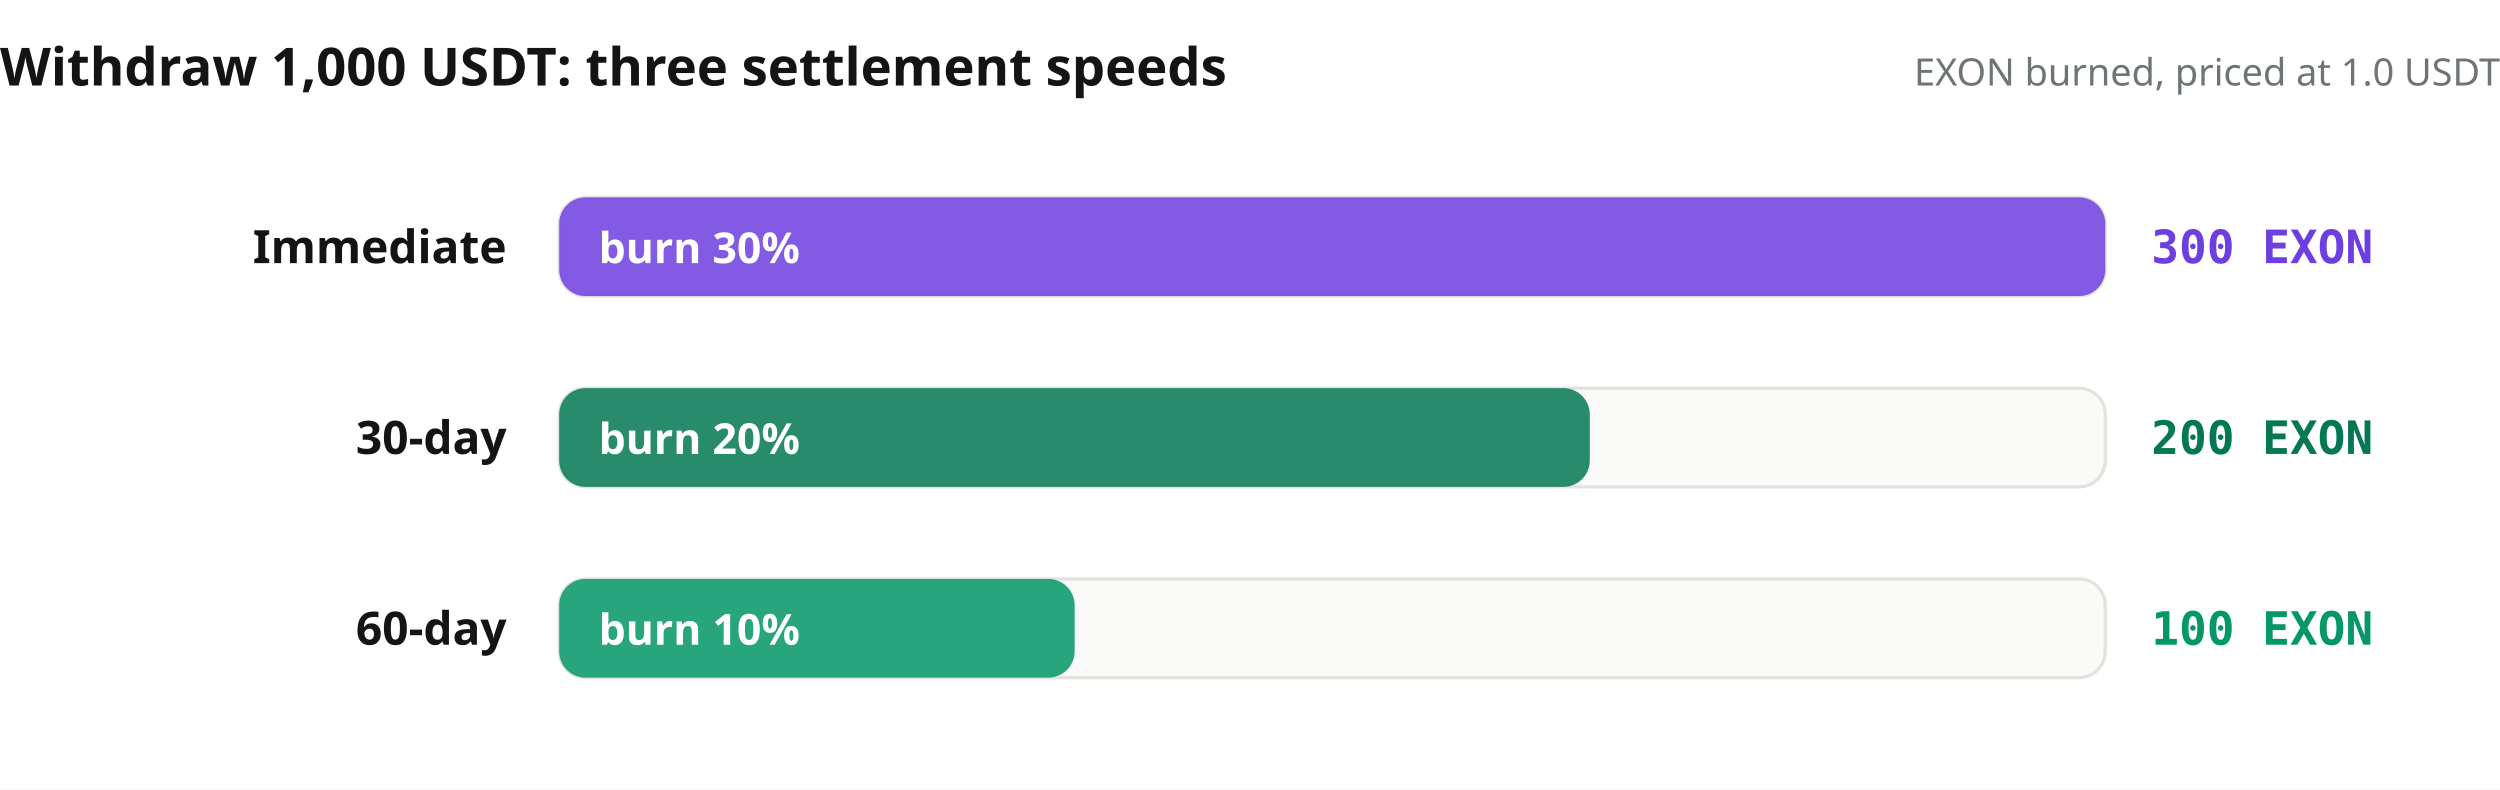
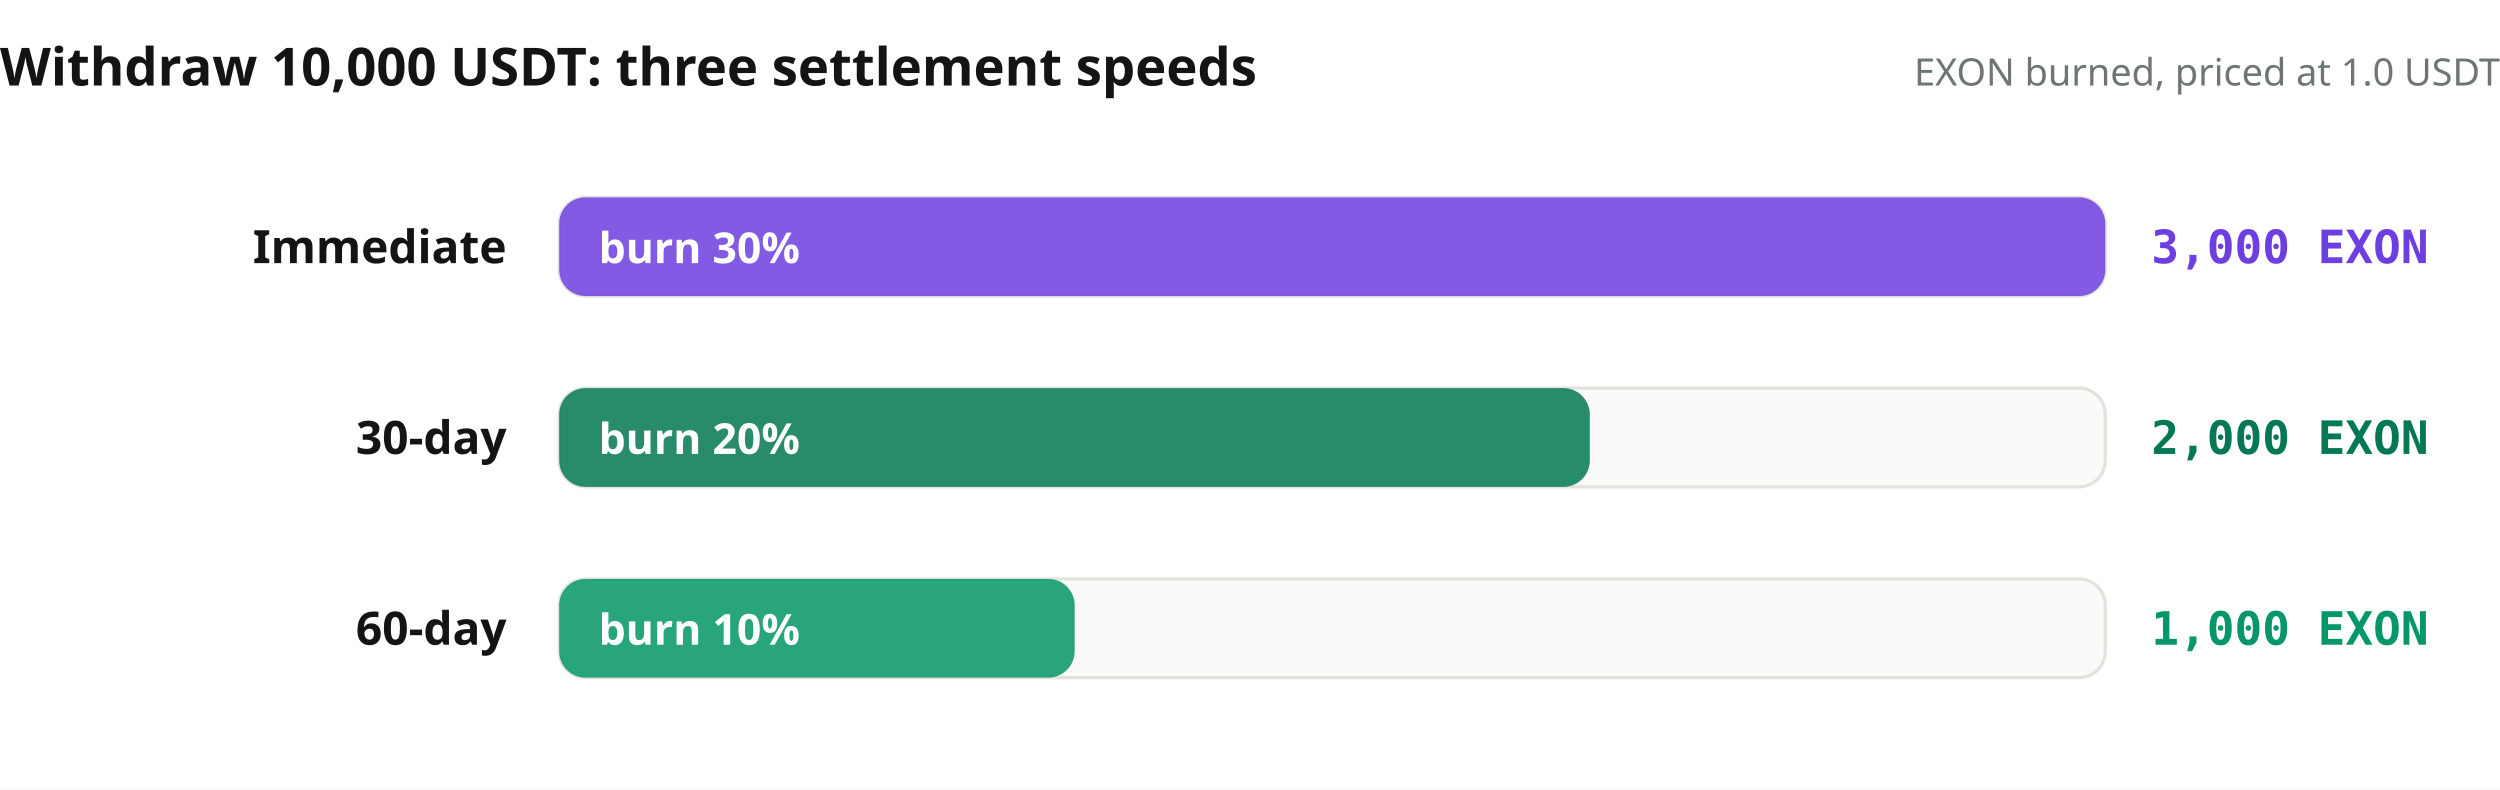
<svg xmlns="http://www.w3.org/2000/svg" viewBox="0 0 760 240" width="760" height="240" style="display:block;background:#FFFFFF">
  <rect width="760" height="240" fill="#FFFFFF" />
-   <text x="0" y="26" font-size="16" fill="#141414" font-family="'PingFang SC','Hiragino Sans GB','Noto Sans SC',sans-serif" text-anchor="start" font-weight="700" letter-spacing="0">Withdraw 1,000 USDT: three settlement speeds</text>
+   <text x="0" y="26" font-size="16" fill="#141414" font-family="'PingFang SC','Hiragino Sans GB','Noto Sans SC',sans-serif" text-anchor="start" font-weight="700" letter-spacing="0">Withdraw 10,000 USDT: three settlement speeds</text>
  <text x="760" y="26" font-size="11.5" fill="#6E7671" font-family="'PingFang SC','Hiragino Sans GB','Noto Sans SC',sans-serif" text-anchor="end" font-weight="400" letter-spacing="0">EXON burned, priced at 1.0 USDT</text>
  <text x="154" y="80" font-size="14" fill="#141414" font-family="'PingFang SC','Hiragino Sans GB','Noto Sans SC',sans-serif" text-anchor="end" font-weight="700" letter-spacing="0">Immediate</text>
  <rect x="170" y="60" width="470.0" height="30" rx="8" fill="#FAFAF8" stroke="#E4E2DC" />
  <rect x="170" y="60" width="470.0" height="30" rx="8" fill="#6D3FE0" fill-opacity=".85" />
  <text x="182" y="80" font-size="13" fill="#FFFFFF" font-family="'PingFang SC','Hiragino Sans GB','Noto Sans SC',sans-serif" text-anchor="start" font-weight="700" letter-spacing="0">burn 30%</text>
-   <text x="654" y="80" font-size="14" fill="#6D3FE0" font-family="'JetBrains Mono','SF Mono',Menlo,monospace" text-anchor="start" font-weight="700" letter-spacing="0">300 EXON</text>
+   <text x="654" y="80" font-size="14" fill="#6D3FE0" font-family="'JetBrains Mono','SF Mono',Menlo,monospace" text-anchor="start" font-weight="700" letter-spacing="0">3,000 EXON</text>
  <text x="154" y="138" font-size="14" fill="#141414" font-family="'PingFang SC','Hiragino Sans GB','Noto Sans SC',sans-serif" text-anchor="end" font-weight="700" letter-spacing="0">30-day</text>
  <rect x="170" y="118" width="470.0" height="30" rx="8" fill="#FAFAF8" stroke="#E4E2DC" />
  <rect x="170" y="118" width="313.3" height="30" rx="8" fill="#047854" fill-opacity=".85" />
  <text x="182" y="138" font-size="13" fill="#FFFFFF" font-family="'PingFang SC','Hiragino Sans GB','Noto Sans SC',sans-serif" text-anchor="start" font-weight="700" letter-spacing="0">burn 20%</text>
-   <text x="654" y="138" font-size="14" fill="#047854" font-family="'JetBrains Mono','SF Mono',Menlo,monospace" text-anchor="start" font-weight="700" letter-spacing="0">200 EXON</text>
+   <text x="654" y="138" font-size="14" fill="#047854" font-family="'JetBrains Mono','SF Mono',Menlo,monospace" text-anchor="start" font-weight="700" letter-spacing="0">2,000 EXON</text>
  <text x="154" y="196" font-size="14" fill="#141414" font-family="'PingFang SC','Hiragino Sans GB','Noto Sans SC',sans-serif" text-anchor="end" font-weight="700" letter-spacing="0">60-day</text>
  <rect x="170" y="176" width="470.0" height="30" rx="8" fill="#FAFAF8" stroke="#E4E2DC" />
  <rect x="170" y="176" width="156.7" height="30" rx="8" fill="#059669" fill-opacity=".85" />
  <text x="182" y="196" font-size="13" fill="#FFFFFF" font-family="'PingFang SC','Hiragino Sans GB','Noto Sans SC',sans-serif" text-anchor="start" font-weight="700" letter-spacing="0">burn 10%</text>
-   <text x="654" y="196" font-size="14" fill="#059669" font-family="'JetBrains Mono','SF Mono',Menlo,monospace" text-anchor="start" font-weight="700" letter-spacing="0">100 EXON</text>
+   <text x="654" y="196" font-size="14" fill="#059669" font-family="'JetBrains Mono','SF Mono',Menlo,monospace" text-anchor="start" font-weight="700" letter-spacing="0">1,000 EXON</text>
</svg>
